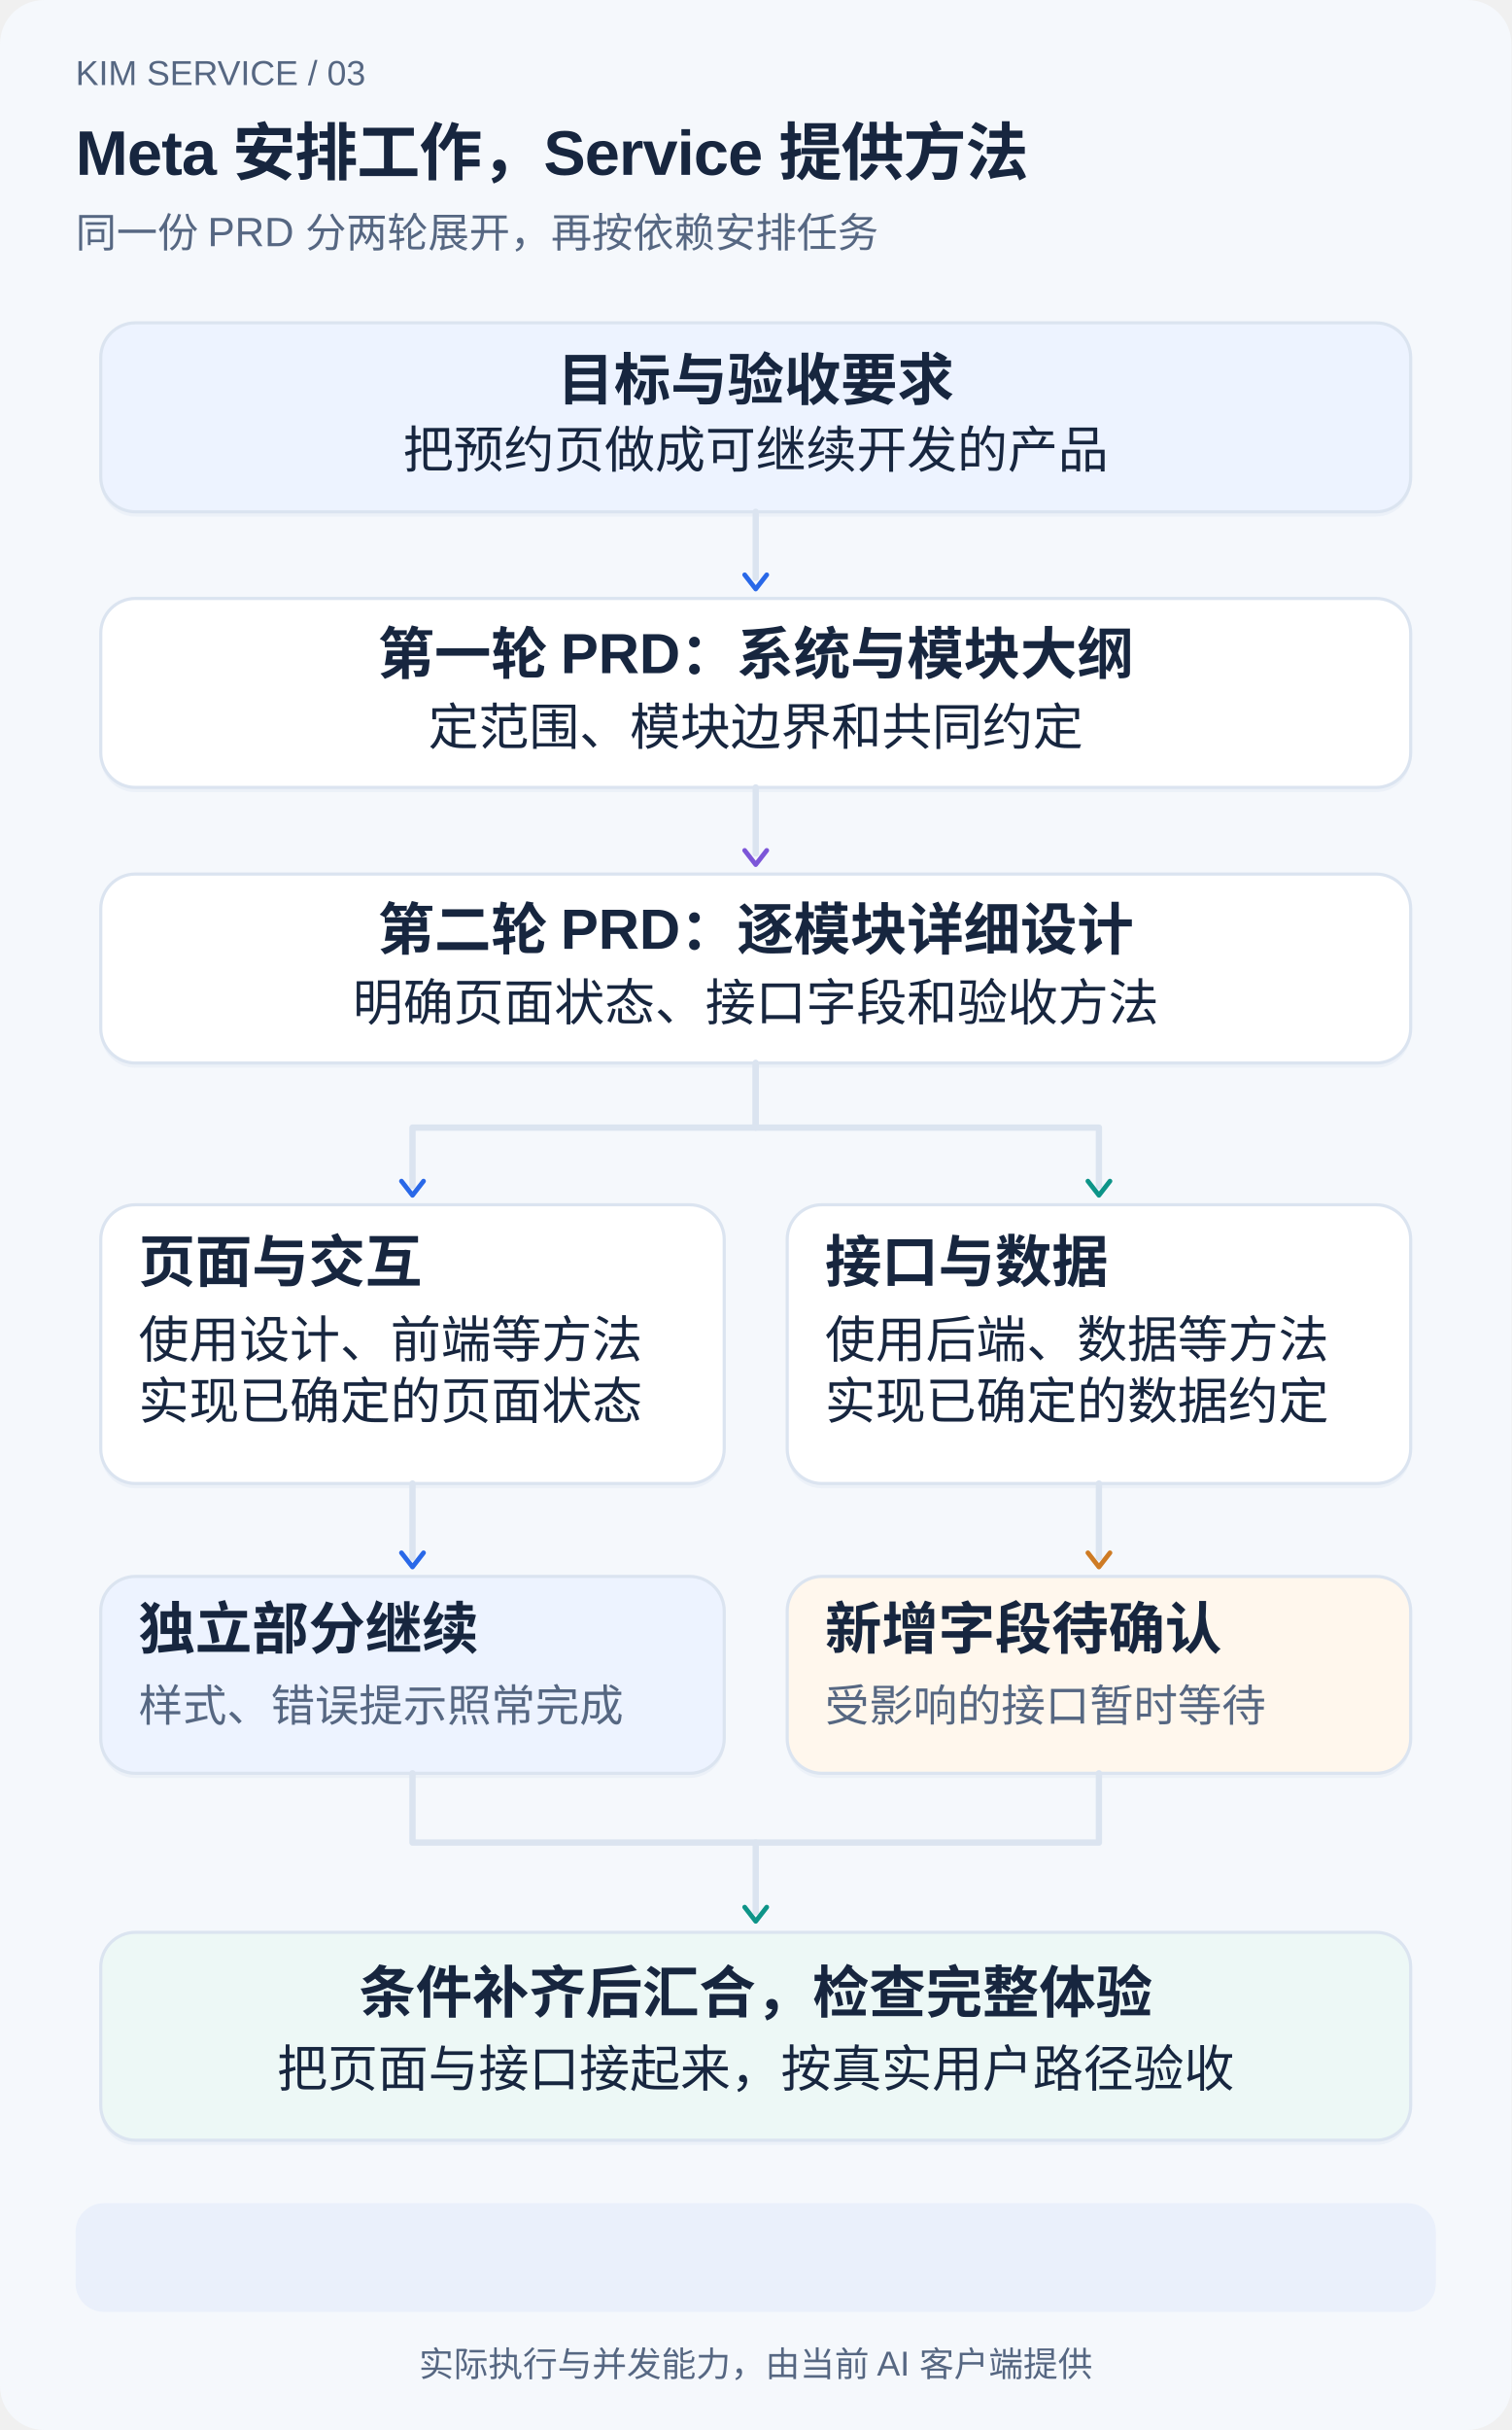
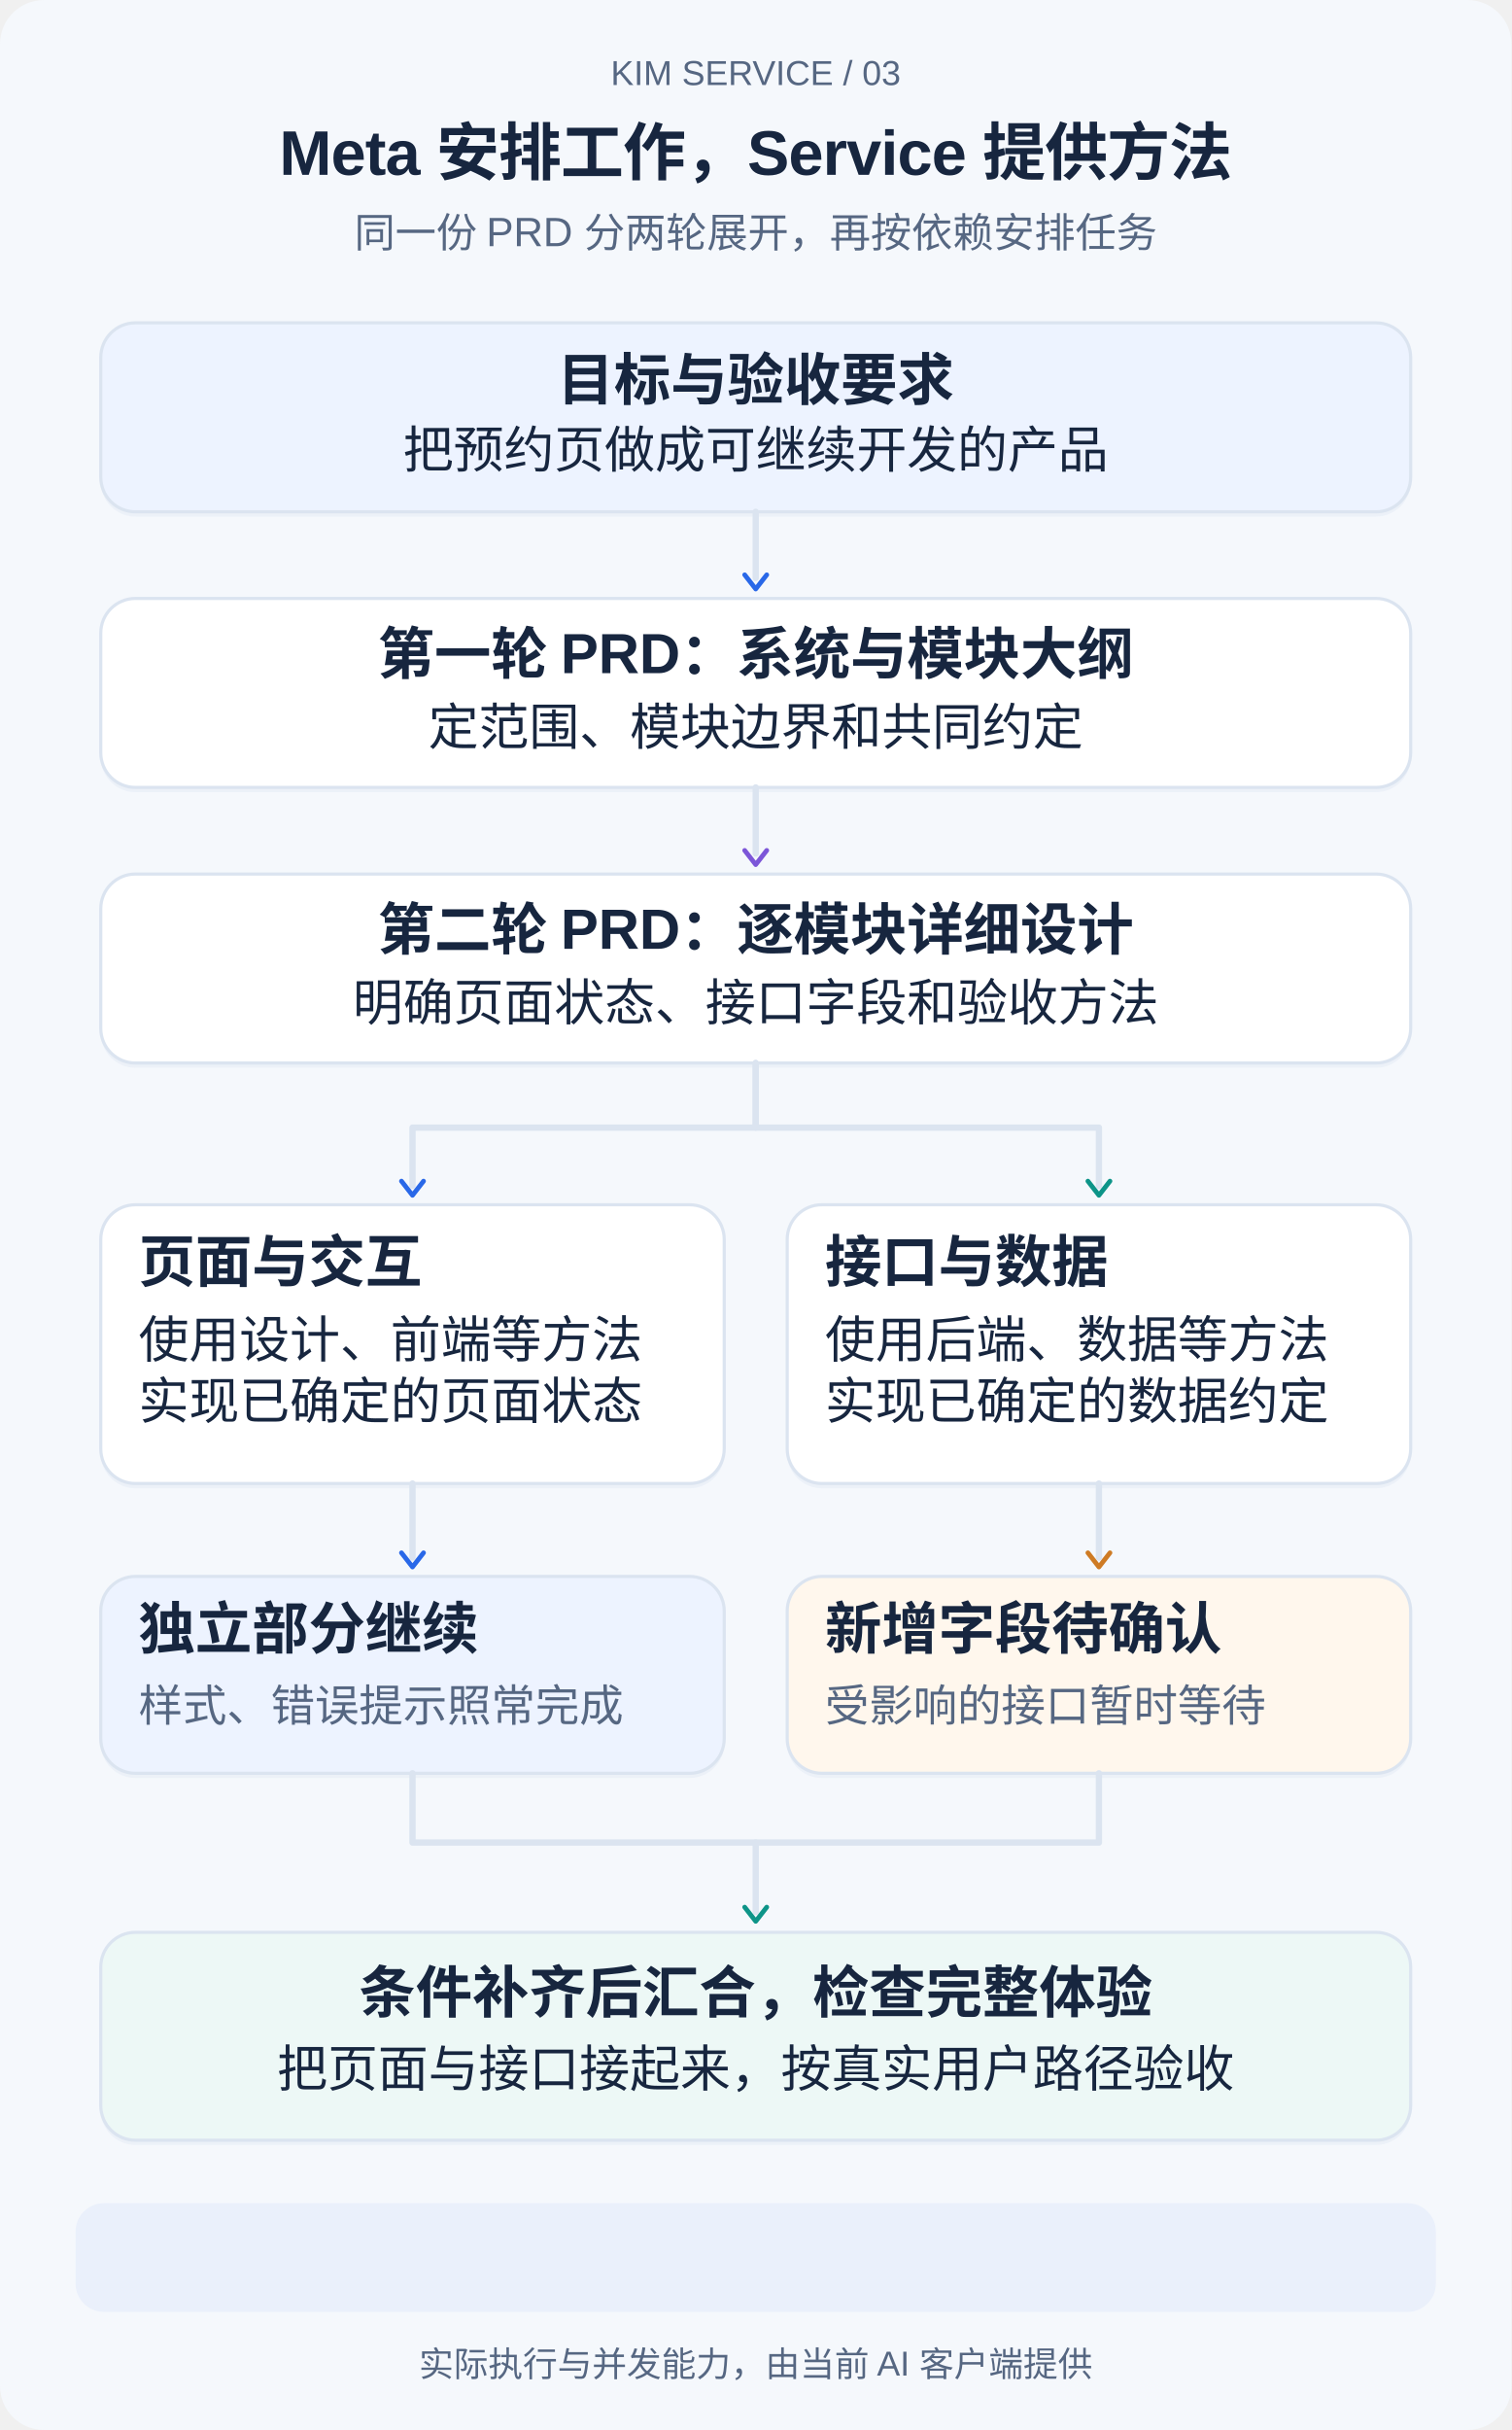
<svg xmlns="http://www.w3.org/2000/svg" width="960" height="1543" viewBox="0 0 960 1543" role="img" aria-labelledby="title desc" lang="zh-CN">
  <style>
    text{font-family:Arial,"Noto Sans CJK SC","Microsoft YaHei",sans-serif;fill:#17263f}
    .title{font-size:40px;font-weight:700;letter-spacing:-.5px}.sub{font-size:26px;fill:#566782}
    .label{font-size:36px;font-weight:700}.body{font-size:32px}.note{font-size:28px;fill:#566782}
    .tiny{font-size:22px;fill:#566782}.center{text-anchor:middle}
    .route{fill:none;stroke:#dbe4f0;stroke-width:4;stroke-linecap:round;stroke-linejoin:round}
    .focus{fill:none;stroke-width:4;opacity:0}.trail{fill:none;stroke-width:5;stroke-linecap:round;stroke-dasharray:16 11;opacity:0}
    .phase-copy,.moving-dot{opacity:0}.steady{opacity:0}.phase{animation-duration:30s;animation-iteration-count:infinite;animation-timing-function:linear;animation-fill-mode:both}
    .after{opacity:0;animation-duration:30s;animation-iteration-count:infinite}.before{animation-duration:30s;animation-iteration-count:infinite}.grow{transform-box:fill-box;transform-origin:left center;transform:scaleX(0);animation-duration:30s;animation-iteration-count:infinite}
    @keyframes done0{0%,4%{opacity:0}14.667%,97%{opacity:1}100%{opacity:0}}@keyframes pending0{0%,4%{opacity:1}14.667%,97%{opacity:0}100%{opacity:1}}@keyframes fill0{0%,2%{transform:scaleX(0)}14.667%,97%{transform:scaleX(1)}100%{transform:scaleX(0)}}.after.d0{animation-name:done0}.before.d0{animation-name:pending0}.grow.d0{animation-name:fill0}
@keyframes done1{0%,20.667%{opacity:0}31.333%,97%{opacity:1}100%{opacity:0}}@keyframes pending1{0%,20.667%{opacity:1}31.333%,97%{opacity:0}100%{opacity:1}}@keyframes fill1{0%,18.667%{transform:scaleX(0)}31.333%,97%{transform:scaleX(1)}100%{transform:scaleX(0)}}.after.d1{animation-name:done1}.before.d1{animation-name:pending1}.grow.d1{animation-name:fill1}
@keyframes done2{0%,37.333%{opacity:0}48%,97%{opacity:1}100%{opacity:0}}@keyframes pending2{0%,37.333%{opacity:1}48%,97%{opacity:0}100%{opacity:1}}@keyframes fill2{0%,35.333%{transform:scaleX(0)}48%,97%{transform:scaleX(1)}100%{transform:scaleX(0)}}.after.d2{animation-name:done2}.before.d2{animation-name:pending2}.grow.d2{animation-name:fill2}
@keyframes done3{0%,54%{opacity:0}64.667%,97%{opacity:1}100%{opacity:0}}@keyframes pending3{0%,54%{opacity:1}64.667%,97%{opacity:0}100%{opacity:1}}@keyframes fill3{0%,52%{transform:scaleX(0)}64.667%,97%{transform:scaleX(1)}100%{transform:scaleX(0)}}.after.d3{animation-name:done3}.before.d3{animation-name:pending3}.grow.d3{animation-name:fill3}
@keyframes done4{0%,70.667%{opacity:0}81.333%,97%{opacity:1}100%{opacity:0}}@keyframes pending4{0%,70.667%{opacity:1}81.333%,97%{opacity:0}100%{opacity:1}}@keyframes fill4{0%,68.667%{transform:scaleX(0)}81.333%,97%{transform:scaleX(1)}100%{transform:scaleX(0)}}.after.d4{animation-name:done4}.before.d4{animation-name:pending4}.grow.d4{animation-name:fill4}
@keyframes done5{0%,87.333%{opacity:0}94%,97%{opacity:1}100%{opacity:0}}@keyframes pending5{0%,87.333%{opacity:1}94%,97%{opacity:0}100%{opacity:1}}@keyframes fill5{0%,85.333%{transform:scaleX(0)}94%,97%{transform:scaleX(1)}100%{transform:scaleX(0)}}.after.d5{animation-name:done5}.before.d5{animation-name:pending5}.grow.d5{animation-name:fill5}
    @keyframes phase0{0%,0.000%{opacity:0}1.600%,15.067%{opacity:1}16.667%,100%{opacity:0}}.p0{animation-name:phase0}.trail.p0{animation-name:phase0,stream;animation-duration:30s,1.4s}
@keyframes phase1{0%,16.667%{opacity:0}18.267%,31.733%{opacity:1}33.333%,100%{opacity:0}}.p1{animation-name:phase1}.trail.p1{animation-name:phase1,stream;animation-duration:30s,1.4s}
@keyframes phase2{0%,33.333%{opacity:0}34.933%,48.400%{opacity:1}50.000%,100%{opacity:0}}.p2{animation-name:phase2}.trail.p2{animation-name:phase2,stream;animation-duration:30s,1.4s}
@keyframes phase3{0%,50.000%{opacity:0}51.600%,65.067%{opacity:1}66.667%,100%{opacity:0}}.p3{animation-name:phase3}.trail.p3{animation-name:phase3,stream;animation-duration:30s,1.4s}
@keyframes phase4{0%,66.667%{opacity:0}68.267%,81.733%{opacity:1}83.333%,100%{opacity:0}}.p4{animation-name:phase4}.trail.p4{animation-name:phase4,stream;animation-duration:30s,1.4s}
@keyframes phase5{0%,83.333%{opacity:0}84.933%,98.400%{opacity:1}100.000%,100%{opacity:0}}.p5{animation-name:phase5}.trail.p5{animation-name:phase5,stream;animation-duration:30s,1.4s}
    @keyframes stream{to{stroke-dashoffset:-54}}
    @keyframes field-wait{0%,69%{opacity:1}70%,98%{opacity:0}100%{opacity:1}}
    @keyframes field-ready{0%,71%{opacity:0}72%,97%{opacity:1}98%,100%{opacity:0}}
    .swap.before{animation-name:field-wait}.swap.after{animation-name:field-ready}
    @media(prefers-reduced-motion:reduce){.phase,.after,.before,.grow{animation:none}.focus{opacity:.28}.trail{display:none}.phase-copy{display:none}.steady,.after{opacity:1}.before,.moving-dot{display:none}.grow{transform:scaleX(1)}}
    @media print{.phase,.after,.before,.grow{animation:none}.focus{opacity:.28}.trail,.phase-copy,.before,.moving-dot{display:none}.steady,.after{opacity:1}.grow{transform:scaleX(1)}}
  </style>
  <rect width="960" height="1543" rx="28" fill="#f5f8fc" />
-   <text x="48" y="54" class="tiny">KIM SERVICE  /  03</text>
-   <text x="48" y="111" class="title">Meta 安排工作，Service 提供方法</text>
-   <text x="48" y="157" class="sub">同一份 PRD 分两轮展开，再按依赖安排任务</text>
+   <text x="480" y="54" class="tiny center">KIM SERVICE  /  03</text>
+   <text x="480" y="111" class="title center">Meta 安排工作，Service 提供方法</text>
+   <text x="480" y="157" class="sub center">同一份 PRD 分两轮展开，再按依赖安排任务</text>
  <rect x="64" y="208" width="832" height="120" rx="22" fill="#e8eef7" opacity=".7" />
  <rect x="64" y="205" width="832" height="120" rx="22" fill="#edf3ff" stroke="#dbe4f0" stroke-width="2" />
  <rect class="focus phase p0" x="64" y="205" width="832" height="120" rx="22" stroke="#2968e8" />
  <text x="480" y="254" class="label center">目标与验收要求</text>
  <text x="480" y="297" class="body center">把预约页做成可继续开发的产品</text>
  <path class="route" d="M480 325 V367" />
  <path class="trail phase p0" d="M480 325 V367" stroke="#2968e8" />
  <circle class="moving-dot phase p0" r="6" fill="#2968e8">
    <animateMotion path="M480 325 V367" dur="2.7s" repeatCount="indefinite" />
  </circle>
  <path d="M473 365 L480 374 L487 365" fill="none" stroke="#2968e8" stroke-width="3" stroke-linecap="round" stroke-linejoin="round" />
  <rect x="64" y="383" width="832" height="120" rx="22" fill="#e8eef7" opacity=".7" />
  <rect x="64" y="380" width="832" height="120" rx="22" fill="#fff" stroke="#dbe4f0" stroke-width="2" />
  <rect class="focus phase p0" x="64" y="380" width="832" height="120" rx="22" stroke="#7c56d8" />
  <text x="480" y="428" class="label center">第一轮 PRD：系统与模块大纲</text>
  <text x="480" y="473" class="body center">定范围、模块边界和共同约定</text>
  <path class="route" d="M480 500 V542" />
  <path class="trail phase p1" d="M480 500 V542" stroke="#7c56d8" />
  <circle class="moving-dot phase p1" r="6" fill="#7c56d8">
    <animateMotion path="M480 500 V542" dur="2.7s" repeatCount="indefinite" />
  </circle>
  <path d="M473 540 L480 549 L487 540" fill="none" stroke="#7c56d8" stroke-width="3" stroke-linecap="round" stroke-linejoin="round" />
  <rect x="64" y="558" width="832" height="120" rx="22" fill="#e8eef7" opacity=".7" />
  <rect x="64" y="555" width="832" height="120" rx="22" fill="#fff" stroke="#dbe4f0" stroke-width="2" />
  <rect class="focus phase p1" x="64" y="555" width="832" height="120" rx="22" stroke="#7c56d8" />
  <text x="480" y="603" class="label center">第二轮 PRD：逐模块详细设计</text>
  <text x="480" y="648" class="body center">明确页面状态、接口字段和验收方法</text>
  <path class="route" d="M480 675 V716 H262 V753" />
  <path class="trail phase p2" d="M480 675 V716 H262 V753" stroke="#2968e8" />
  <circle class="moving-dot phase p2" r="6" fill="#2968e8">
    <animateMotion path="M480 675 V716 H262 V753" dur="2.7s" repeatCount="indefinite" />
  </circle>
  <path class="route" d="M480 675 V716 H698 V753" />
  <path class="trail phase p2" d="M480 675 V716 H698 V753" stroke="#0d9488" />
  <circle class="moving-dot phase p2" r="6" fill="#0d9488">
    <animateMotion path="M480 675 V716 H698 V753" dur="2.7s" repeatCount="indefinite" />
  </circle>
  <path d="M255 750 L262 759 L269 750" fill="none" stroke="#2968e8" stroke-width="3" stroke-linecap="round" stroke-linejoin="round" />
  <path d="M691 750 L698 759 L705 750" fill="none" stroke="#0d9488" stroke-width="3" stroke-linecap="round" stroke-linejoin="round" />
  <rect x="64" y="768" width="396" height="177" rx="22" fill="#e8eef7" opacity=".7" />
  <rect x="64" y="765" width="396" height="177" rx="22" fill="#fff" stroke="#dbe4f0" stroke-width="2" />
  <rect class="focus phase p2" x="64" y="765" width="396" height="177" rx="22" stroke="#2968e8" />
  <text x="88" y="814" class="label">页面与交互</text>
  <text x="88" y="862" class="body">使用设计、前端等方法</text>
  <text x="88" y="901" class="body">实现已确定的页面状态</text>
  <rect x="500" y="768" width="396" height="177" rx="22" fill="#e8eef7" opacity=".7" />
  <rect x="500" y="765" width="396" height="177" rx="22" fill="#fff" stroke="#dbe4f0" stroke-width="2" />
  <rect class="focus phase p2" x="500" y="765" width="396" height="177" rx="22" stroke="#0d9488" />
  <text x="524" y="814" class="label">接口与数据</text>
  <text x="524" y="862" class="body">使用后端、数据等方法</text>
  <text x="524" y="901" class="body">实现已确定的数据约定</text>
  <path class="route" d="M262 942 V989" />
  <path class="trail phase p3" d="M262 942 V989" stroke="#2968e8" />
  <circle class="moving-dot phase p3" r="6" fill="#2968e8">
    <animateMotion path="M262 942 V989" dur="2.7s" repeatCount="indefinite" />
  </circle>
  <path class="route" d="M698 942 V989" />
  <path class="trail phase p3" d="M698 942 V989" stroke="#ce7b24" />
  <circle class="moving-dot phase p3" r="6" fill="#ce7b24">
    <animateMotion path="M698 942 V989" dur="2.7s" repeatCount="indefinite" />
  </circle>
  <path d="M255 986 L262 995 L269 986" fill="none" stroke="#2968e8" stroke-width="3" stroke-linecap="round" stroke-linejoin="round" />
  <path d="M691 986 L698 995 L705 986" fill="none" stroke="#ce7b24" stroke-width="3" stroke-linecap="round" stroke-linejoin="round" />
  <rect x="64" y="1004" width="396" height="125" rx="22" fill="#e8eef7" opacity=".7" />
  <rect x="64" y="1001" width="396" height="125" rx="22" fill="#edf3ff" stroke="#dbe4f0" stroke-width="2" />
  <rect class="focus phase p3" x="64" y="1001" width="396" height="125" rx="22" stroke="#2968e8" />
  <text x="88" y="1047" class="label">独立部分继续</text>
  <text x="88" y="1093" class="note">样式、错误提示照常完成</text>
  <rect x="500" y="1004" width="396" height="125" rx="22" fill="#e8eef7" opacity=".7" />
  <rect x="500" y="1001" width="396" height="125" rx="22" fill="#fff7ed" stroke="#dbe4f0" stroke-width="2" />
  <rect class="focus phase p3" x="500" y="1001" width="396" height="125" rx="22" stroke="#ce7b24" />
  <g class="before swap">
    <text x="524" y="1047" class="label">新增字段待确认</text>
    <text x="524" y="1093" class="note">受影响的接口暂时等待</text>
  </g>
  <g class="after swap">
    <rect x="500" y="1001" width="396" height="125" rx="22" fill="#edf8f6" stroke="#0d9488" stroke-width="2" />
    <text x="524" y="1047" class="label">字段确认，接续</text>
    <text x="524" y="1093" class="note">保留已完成的部分</text>
  </g>
  <path class="route" d="M262 1126 V1170 H480 V1214" />
  <path class="trail phase p4" d="M262 1126 V1170 H480 V1214" stroke="#2968e8" />
  <circle class="moving-dot phase p4" r="6" fill="#2968e8">
    <animateMotion path="M262 1126 V1170 H480 V1214" dur="2.7s" repeatCount="indefinite" />
  </circle>
  <path class="route" d="M698 1126 V1170 H480" />
  <path class="trail phase p4" d="M698 1126 V1170 H480" stroke="#0d9488" />
  <circle class="moving-dot phase p4" r="6" fill="#0d9488">
    <animateMotion path="M698 1126 V1170 H480" dur="2.7s" repeatCount="indefinite" />
  </circle>
  <path d="M473 1211 L480 1220 L487 1211" fill="none" stroke="#0d9488" stroke-width="3" stroke-linecap="round" stroke-linejoin="round" />
  <rect x="64" y="1230" width="832" height="132" rx="22" fill="#e8eef7" opacity=".7" />
  <rect x="64" y="1227" width="832" height="132" rx="22" fill="#edf8f6" stroke="#dbe4f0" stroke-width="2" />
  <rect class="focus phase p5" x="64" y="1227" width="832" height="132" rx="22" stroke="#0d9488" />
  <text x="480" y="1278" class="label center">条件补齐后汇合，检查完整体验</text>
  <text x="480" y="1325" class="body center">把页面与接口接起来，按真实用户路径验收</text>
  <rect x="48" y="1399" width="864" height="69" rx="18" fill="#eaf0fb" />
  <text x="480" y="1443" class="note center steady">确定依赖 → 并行推进 → 局部等待 → 汇合验收</text>
  <text x="480" y="1443" class="note center phase-copy phase p0">先定系统范围、模块和共同约定</text>
  <text x="480" y="1443" class="note center phase-copy phase p1">逐模块写清要做什么、怎样验收</text>
  <text x="480" y="1443" class="note center phase-copy phase p2">前提具备，独立分支开始并行</text>
  <text x="480" y="1443" class="note center phase-copy phase p3">中途补充字段，只等待受影响分支</text>
  <text x="480" y="1443" class="note center phase-copy phase p4">字段明确后接续，其他成果保留</text>
  <text x="480" y="1443" class="note center phase-copy phase p5">汇合验证完整体验，保存下一步</text>
  <text x="480" y="1509" class="tiny center">实际执行与并发能力，由当前 AI 客户端提供</text>
</svg>
